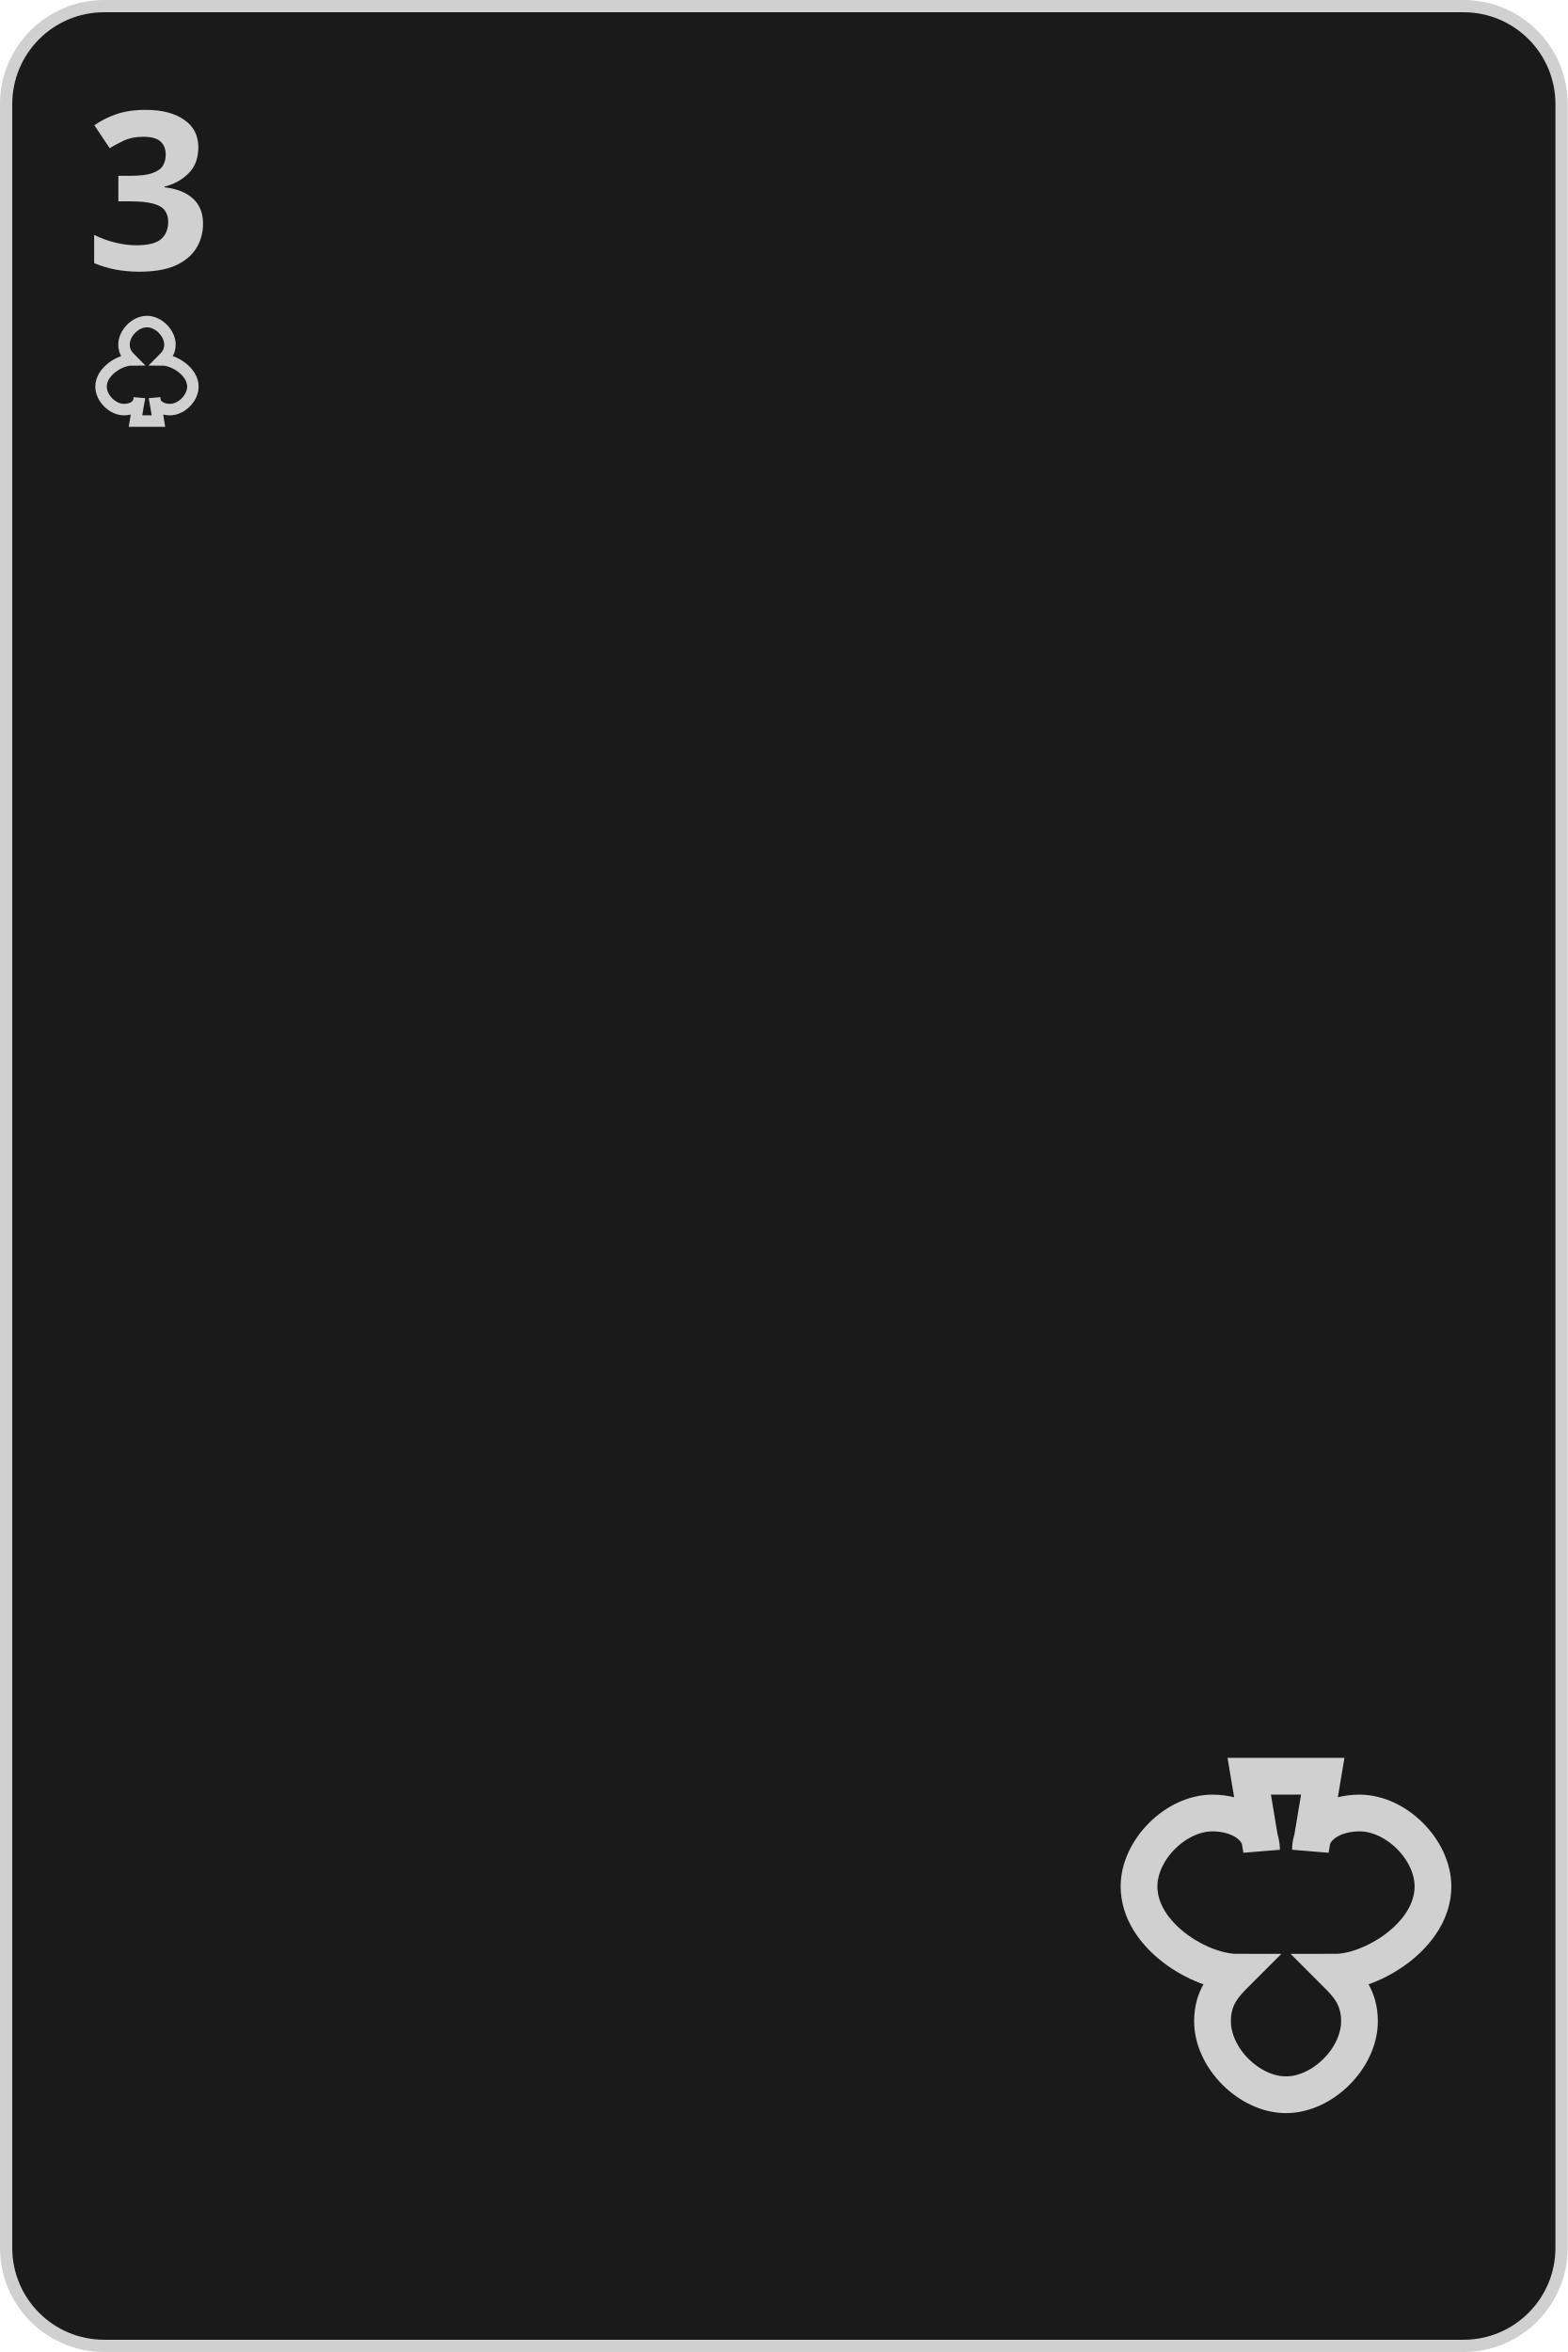
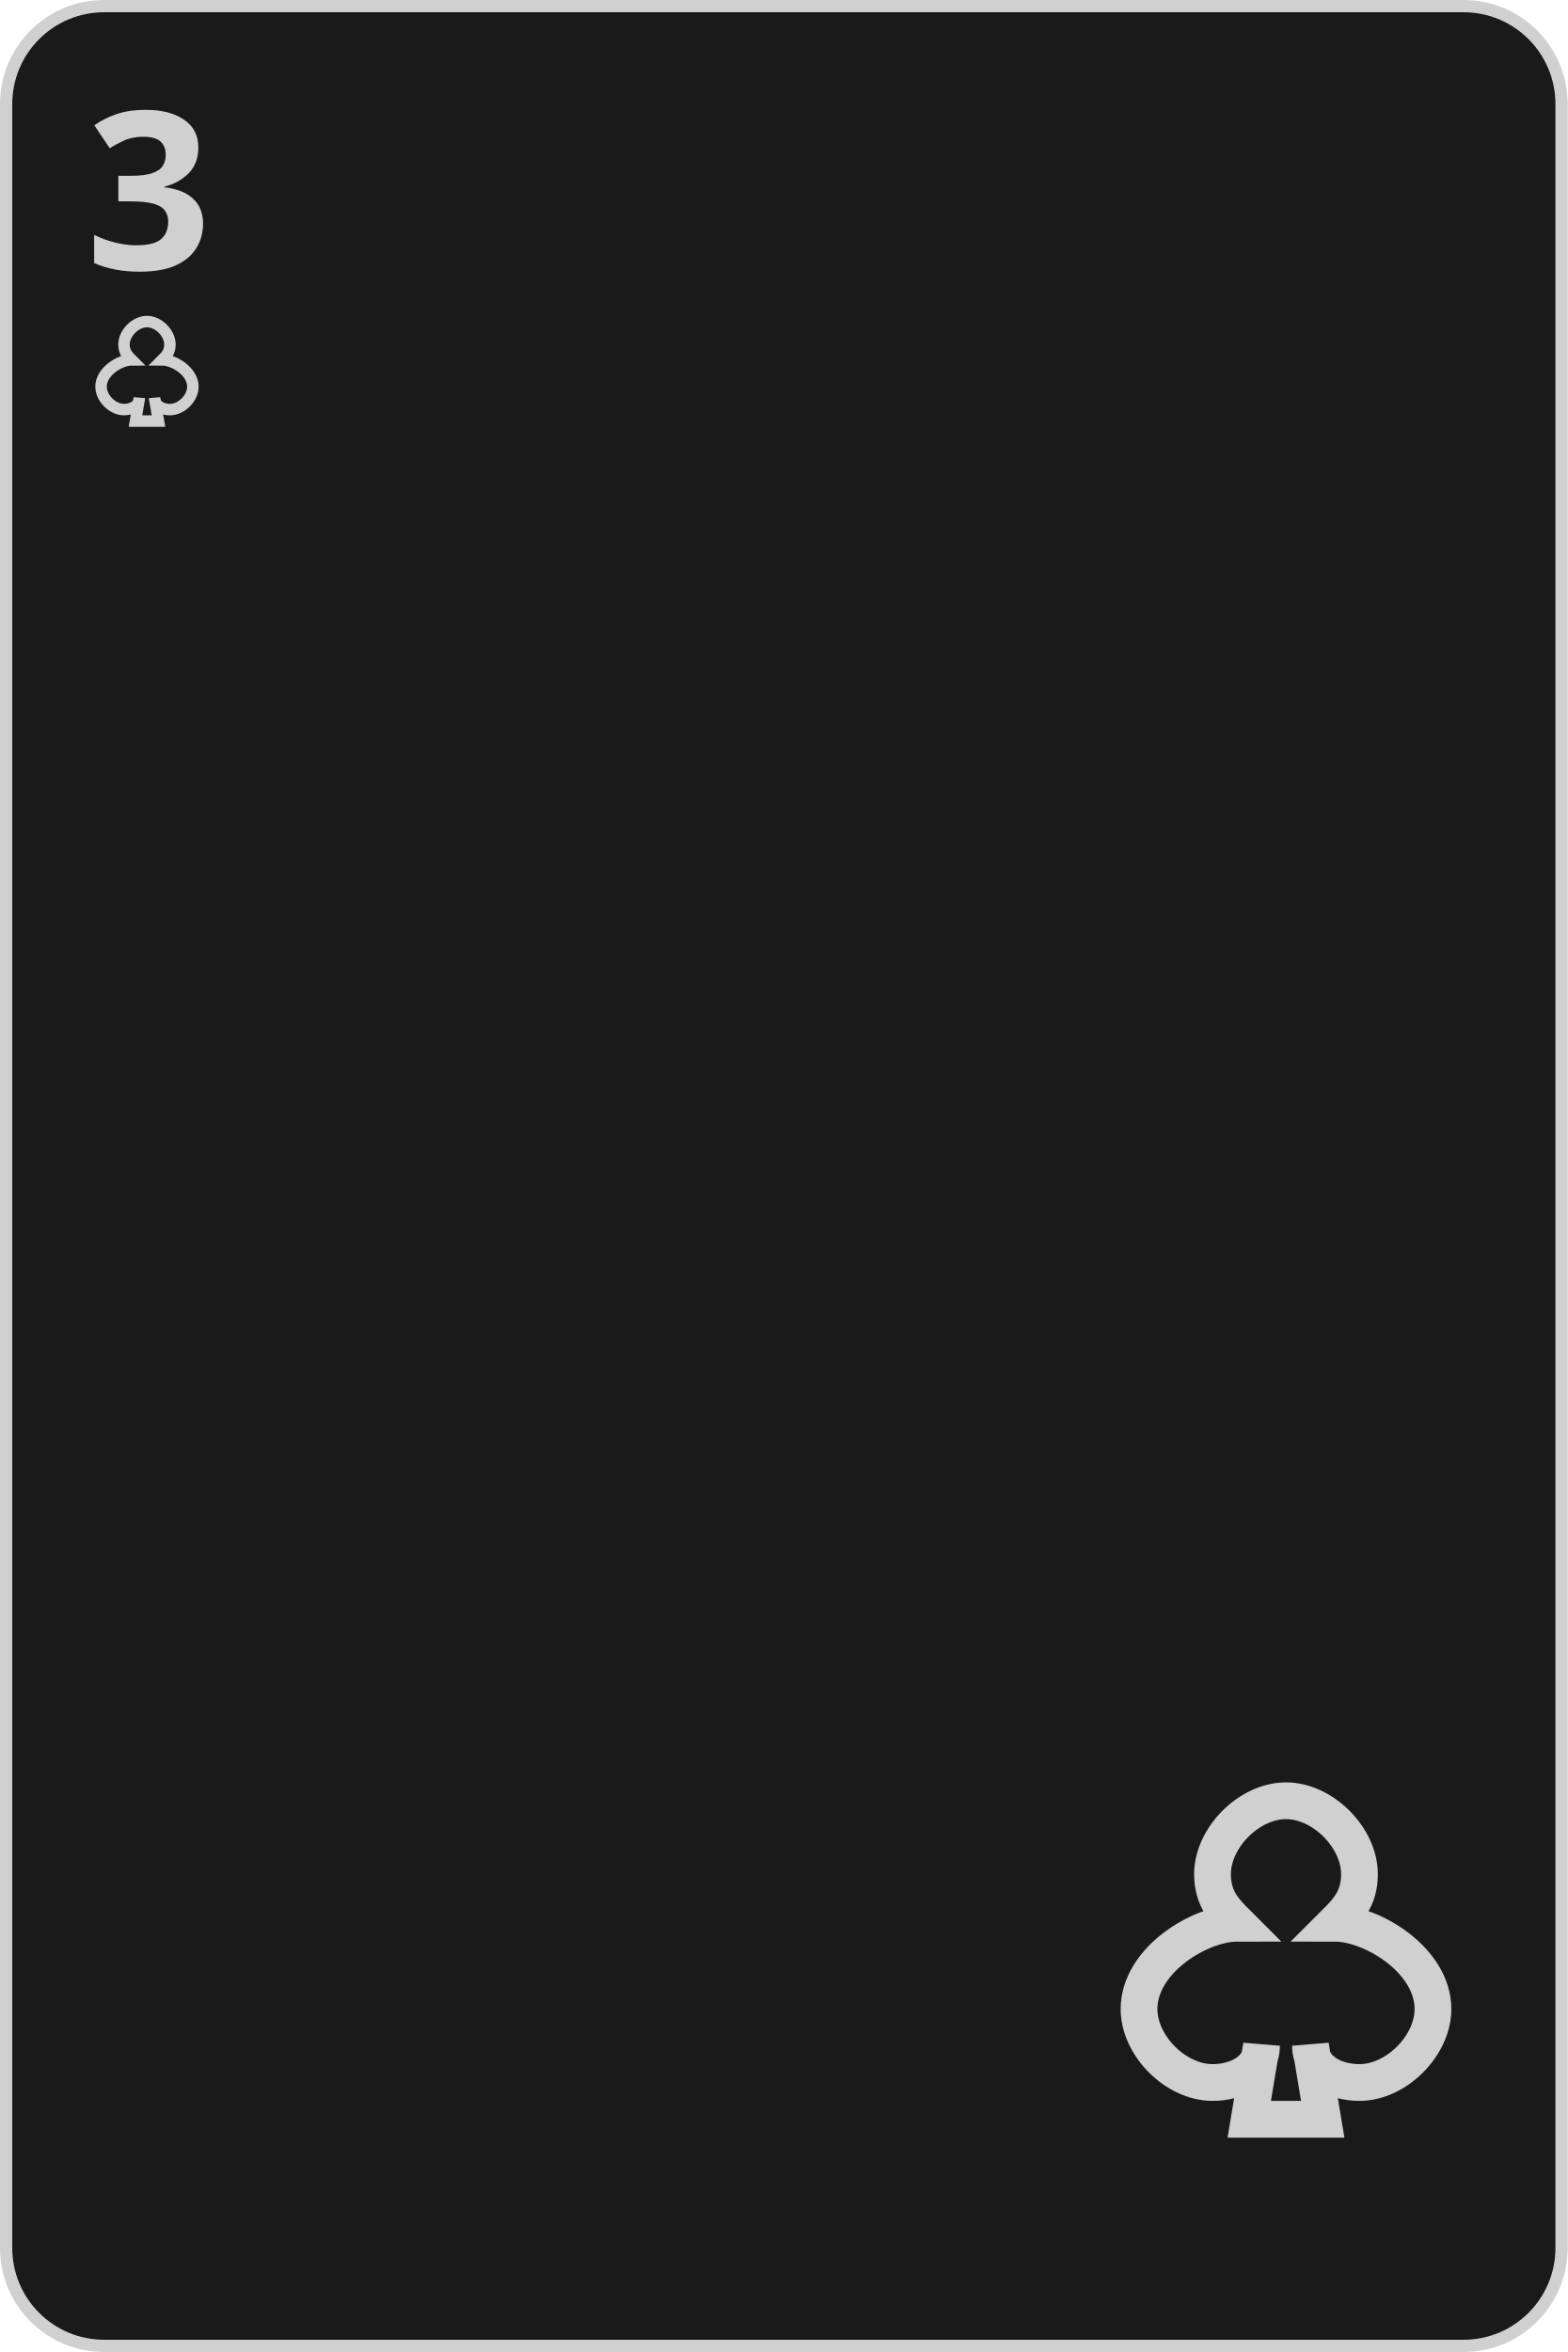
<svg xmlns="http://www.w3.org/2000/svg" width="256" height="384" viewBox="0 0 256 384">
  <rect x="1" y="1" width="254" height="382" rx="16" ry="16" fill="#1a1a1a" stroke="#d0d0d0" stroke-width="2" />
  <text x="14" y="44" font-family="Fira Mono" font-size="36" font-weight="700" fill="#d0d0d0">3</text>
  <g transform="translate(14 50) scale(0.625)">
    <path d="M16,4 C 13,4 10,7 10,10 C 10,12 11,13 12,14 C 9,14 4,17 4,21 C 4,24 7,27 10,27 C 12,27 14,26 14,24 L 13,30 L 19,30 L 18,24 C 18,26 20,27 22,27 C 25,27 28,24 28,21 C 28,17 23,14 20,14 C 21,13 22,12 22,10 C 22,7 19,4 16,4 Z" fill="none" stroke="#d0d0d0" stroke-width="3" />
  </g>
-   <g transform="translate(242 350) rotate(180) scale(2)">
+   <g transform="translate(178 286) scale(2)">
    <path d="M16,4 C 13,4 10,7 10,10 C 10,12 11,13 12,14 C 9,14 4,17 4,21 C 4,24 7,27 10,27 C 12,27 14,26 14,24 L 13,30 L 19,30 L 18,24 C 18,26 20,27 22,27 C 25,27 28,24 28,21 C 28,17 23,14 20,14 C 21,13 22,12 22,10 C 22,7 19,4 16,4 Z" fill="none" stroke="#d0d0d0" stroke-width="3" />
  </g>
</svg>
